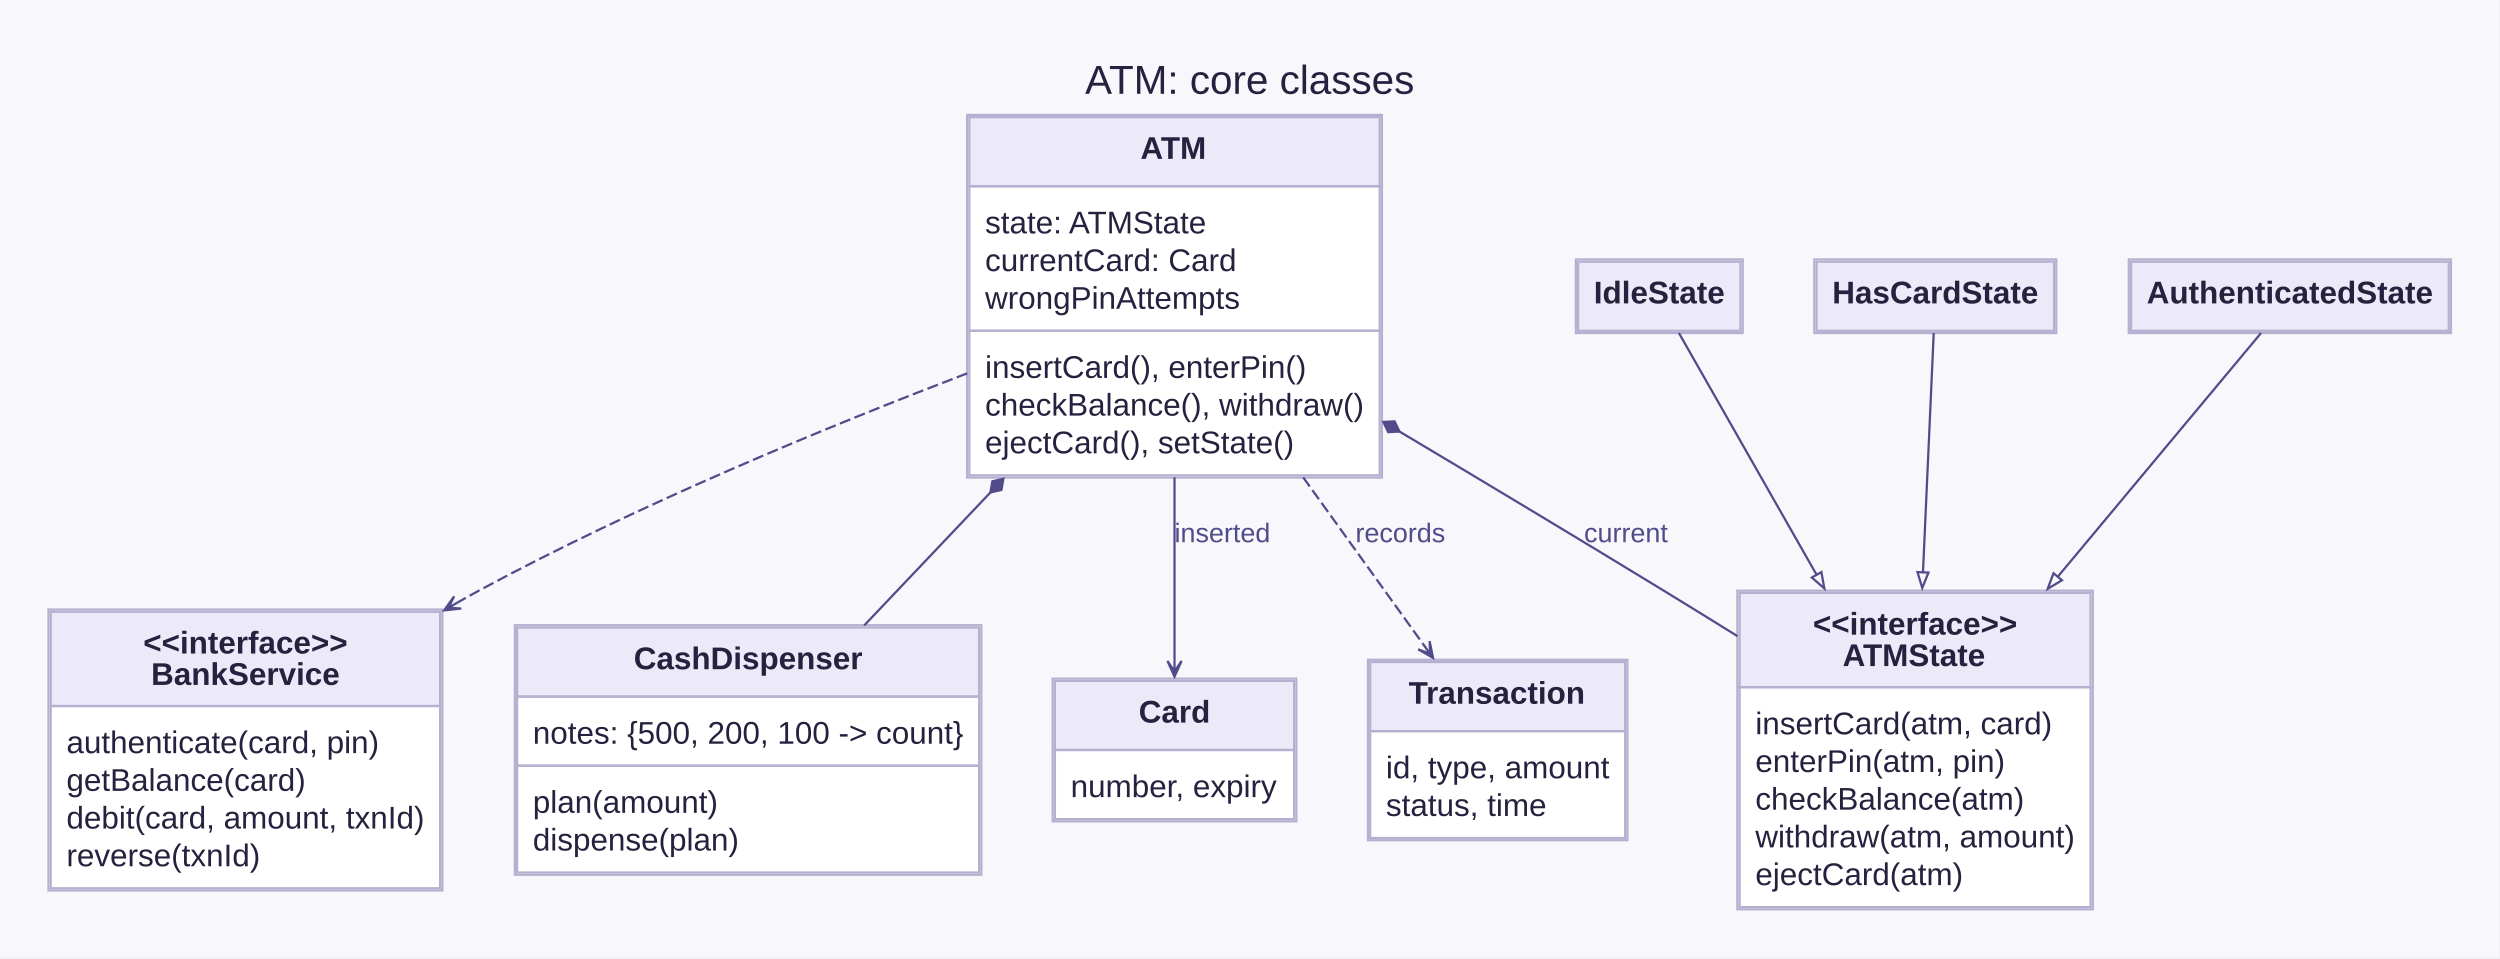
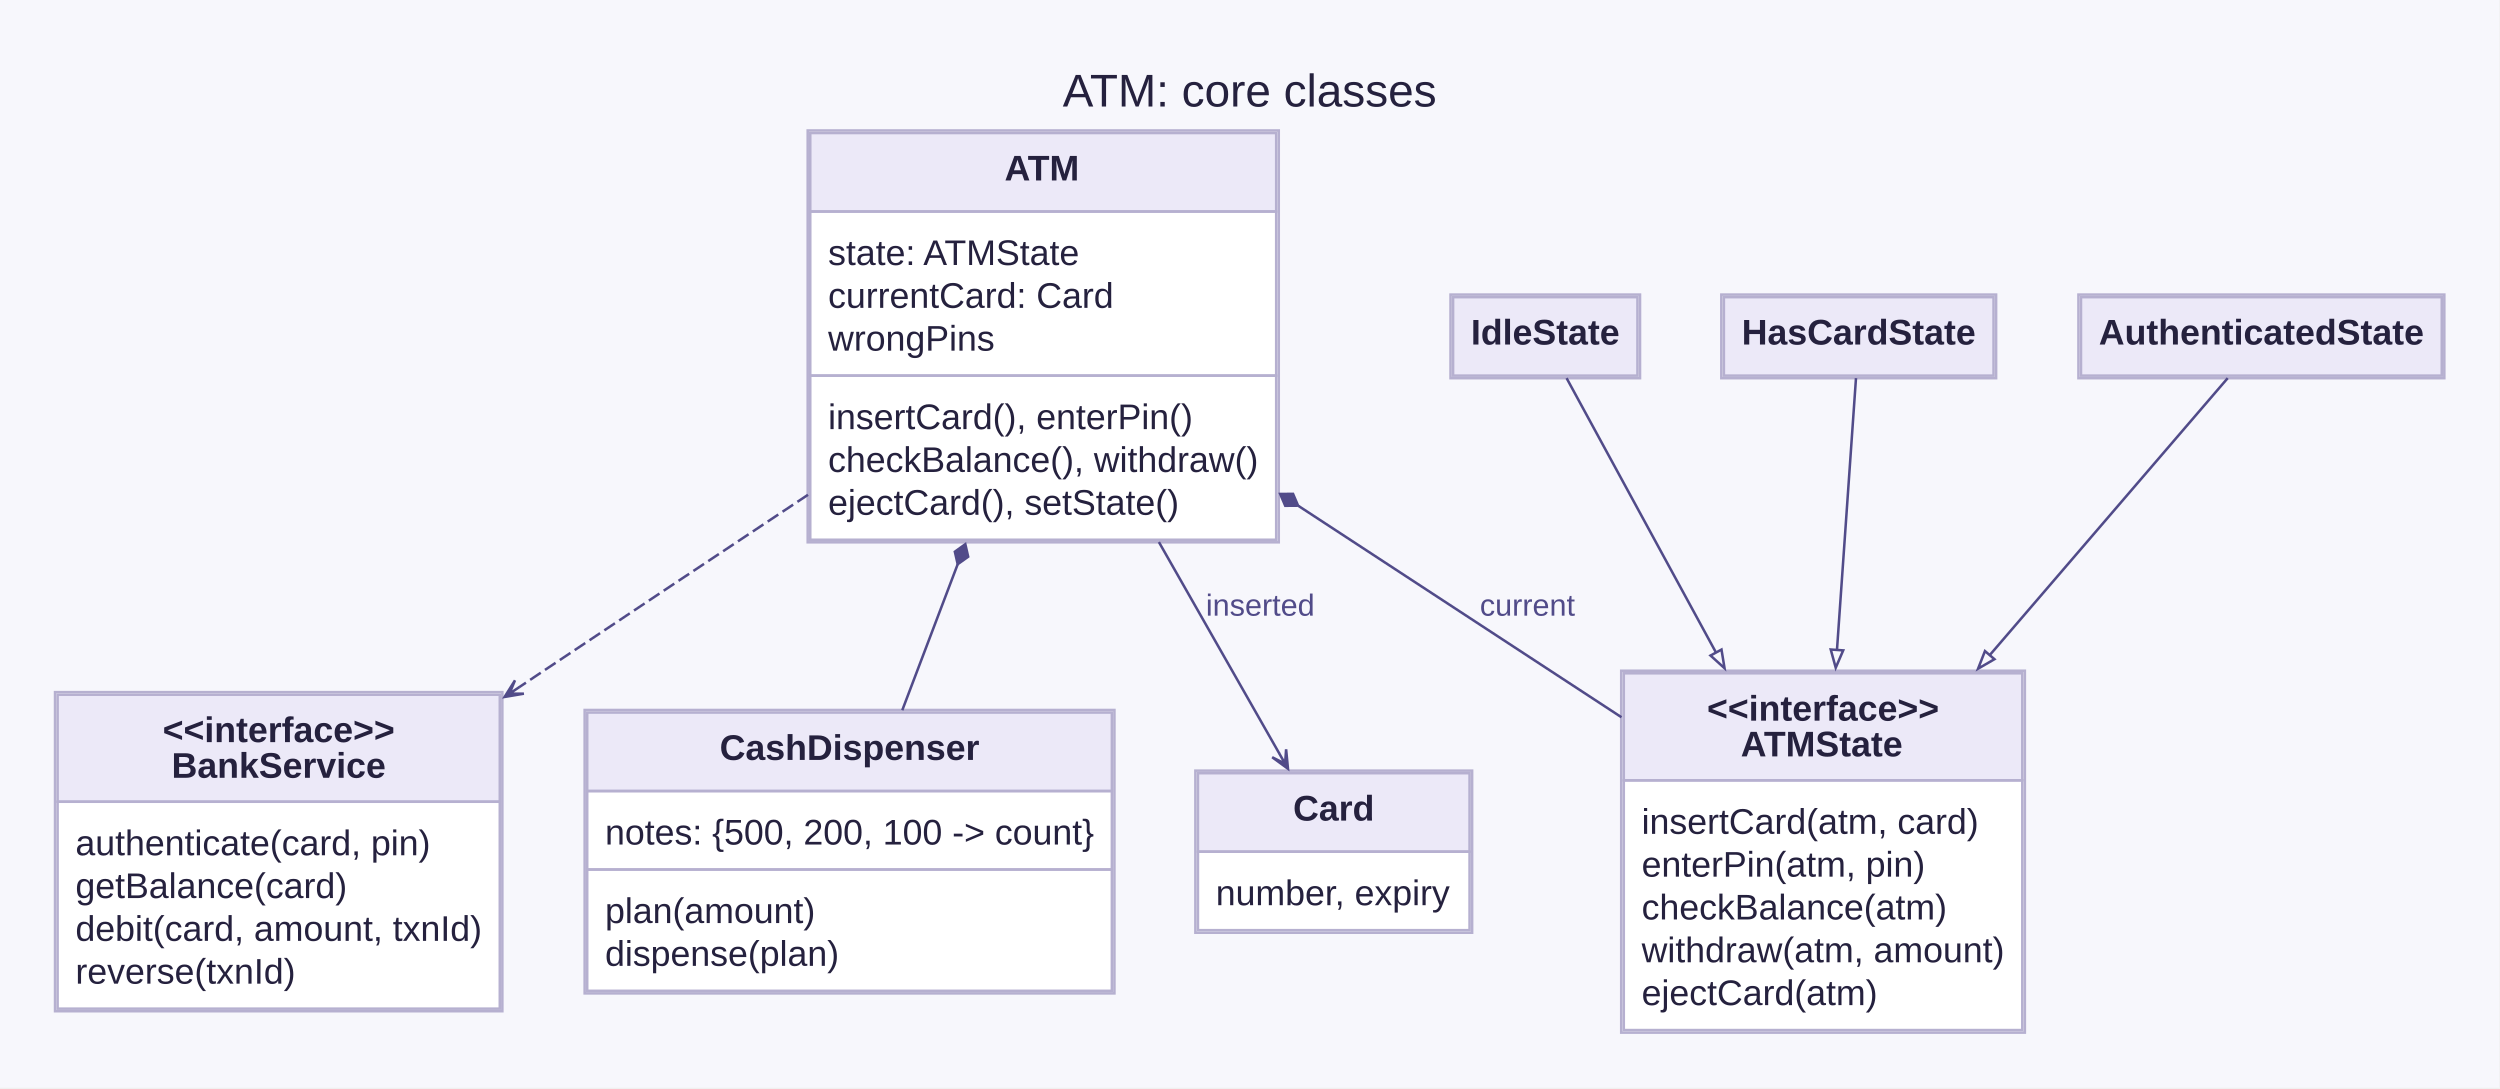
- <svg xmlns="http://www.w3.org/2000/svg" width="1114pt" height="427pt" viewBox="0.00 0.00 1114.00 427.00" role="img" aria-labelledby="lld-5-classes-title lld-5-classes-desc">
+ <svg xmlns="http://www.w3.org/2000/svg" width="981pt" height="427pt" viewBox="0.00 0.00 981.00 427.00" role="img" aria-labelledby="lld-5-classes-title lld-5-classes-desc">
  <g id="graph0" class="graph" transform="scale(1 1) rotate(0) translate(21.6 405.2)">
-     <polygon fill="#f7f7fc" stroke="none" points="-21.6,21.6 -21.6,-405.2 1092.15,-405.2 1092.15,21.6 -21.6,21.6" />
-     <text xml:space="preserve" text-anchor="middle" x="535.27" y="-363.4" font-family="Arial" font-size="18.00" fill="#25213e">ATM: core classes</text>
+     <polygon fill="#f7f7fc" stroke="none" points="-21.6,21.6 -21.6,-405.2 959.15,-405.2 959.15,21.6 -21.6,21.6" />
+     <text xml:space="preserve" text-anchor="middle" x="468.77" y="-363.4" font-family="Arial" font-size="18.00" fill="#25213e">ATM: core classes</text>
    <g id="node1" class="node">
-       <path fill="#b6b0d0" stroke="none" d="M582.18,-354C582.18,-354 421.34,-354 421.34,-354 415.34,-354 409.34,-348 409.34,-342 409.34,-342 409.34,-204.4 409.34,-204.4 409.34,-198.4 415.34,-192.4 421.34,-192.4 421.34,-192.4 582.18,-192.4 582.18,-192.4 588.18,-192.4 594.18,-198.4 594.18,-204.4 594.18,-204.4 594.18,-342 594.18,-342 594.18,-348 588.18,-354 582.18,-354" />
-       <polygon fill="#ffffff" stroke="none" points="409.34,-192.4 409.34,-354 594.18,-354 594.18,-192.4 409.34,-192.4" />
-       <polygon fill="none" stroke="#b6b0d0" points="409.34,-192.4 409.34,-354 594.18,-354 594.18,-192.4 409.34,-192.4" />
-       <polygon fill="#ece9f8" stroke="none" points="410.34,-322.2 410.34,-353 593.18,-353 593.18,-322.2 410.34,-322.2" />
-       <polygon fill="none" stroke="#b6b0d0" points="410.34,-322.2 410.34,-353 593.18,-353 593.18,-322.2 410.34,-322.2" />
-       <text xml:space="preserve" text-anchor="start" x="486.6" y="-334.4" font-family="Arial" font-weight="bold" font-size="14.00" fill="#25213e">ATM</text>
-       <polygon fill="none" stroke="#b6b0d0" points="410.34,-257.8 410.34,-322.2 593.18,-322.2 593.18,-257.8 410.34,-257.8" />
-       <text xml:space="preserve" text-anchor="start" x="417.34" y="-301.2" font-family="Arial" font-size="14.00" fill="#25213e">state: ATMState</text>
-       <text xml:space="preserve" text-anchor="start" x="417.34" y="-284.4" font-family="Arial" font-size="14.00" fill="#25213e">currentCard: Card</text>
-       <text xml:space="preserve" text-anchor="start" x="417.34" y="-267.6" font-family="Arial" font-size="14.00" fill="#25213e">wrongPinAttempts</text>
-       <polygon fill="none" stroke="#b6b0d0" points="410.34,-193.4 410.34,-257.8 593.18,-257.8 593.18,-193.4 410.34,-193.4" />
-       <text xml:space="preserve" text-anchor="start" x="417.34" y="-236.8" font-family="Arial" font-size="14.00" fill="#25213e">insertCard(), enterPin()</text>
-       <text xml:space="preserve" text-anchor="start" x="417.34" y="-220" font-family="Arial" font-size="14.00" fill="#25213e">checkBalance(), withdraw()</text>
-       <text xml:space="preserve" text-anchor="start" x="417.34" y="-203.2" font-family="Arial" font-size="14.00" fill="#25213e">ejectCard(), setState()</text>
+       <path fill="#b6b0d0" stroke="none" d="M468.18,-354C468.18,-354 307.34,-354 307.34,-354 301.34,-354 295.34,-348 295.34,-342 295.34,-342 295.34,-204.4 295.34,-204.4 295.34,-198.4 301.34,-192.4 307.34,-192.4 307.34,-192.4 468.18,-192.4 468.18,-192.4 474.18,-192.4 480.18,-198.4 480.18,-204.4 480.18,-204.4 480.18,-342 480.18,-342 480.18,-348 474.18,-354 468.18,-354" />
+       <polygon fill="#ffffff" stroke="none" points="295.34,-192.4 295.34,-354 480.18,-354 480.18,-192.4 295.34,-192.4" />
+       <polygon fill="none" stroke="#b6b0d0" points="295.34,-192.4 295.34,-354 480.18,-354 480.18,-192.4 295.34,-192.4" />
+       <polygon fill="#ece9f8" stroke="none" points="296.34,-322.2 296.34,-353 479.18,-353 479.18,-322.2 296.34,-322.2" />
+       <polygon fill="none" stroke="#b6b0d0" points="296.34,-322.2 296.34,-353 479.18,-353 479.18,-322.2 296.34,-322.2" />
+       <text xml:space="preserve" text-anchor="start" x="372.6" y="-334.4" font-family="Arial" font-weight="bold" font-size="14.00" fill="#25213e">ATM</text>
+       <polygon fill="none" stroke="#b6b0d0" points="296.34,-257.8 296.34,-322.2 479.18,-322.2 479.18,-257.8 296.34,-257.8" />
+       <text xml:space="preserve" text-anchor="start" x="303.34" y="-301.2" font-family="Arial" font-size="14.00" fill="#25213e">state: ATMState</text>
+       <text xml:space="preserve" text-anchor="start" x="303.34" y="-284.4" font-family="Arial" font-size="14.00" fill="#25213e">currentCard: Card</text>
+       <text xml:space="preserve" text-anchor="start" x="303.34" y="-267.6" font-family="Arial" font-size="14.00" fill="#25213e">wrongPins</text>
+       <polygon fill="none" stroke="#b6b0d0" points="296.34,-193.4 296.34,-257.8 479.18,-257.8 479.18,-193.4 296.34,-193.4" />
+       <text xml:space="preserve" text-anchor="start" x="303.34" y="-236.8" font-family="Arial" font-size="14.00" fill="#25213e">insertCard(), enterPin()</text>
+       <text xml:space="preserve" text-anchor="start" x="303.34" y="-220" font-family="Arial" font-size="14.00" fill="#25213e">checkBalance(), withdraw()</text>
+       <text xml:space="preserve" text-anchor="start" x="303.34" y="-203.2" font-family="Arial" font-size="14.00" fill="#25213e">ejectCard(), setState()</text>
    </g>
    <g id="node2" class="node">
-       <path fill="#b6b0d0" stroke="none" d="M898.95,-142C898.95,-142 764.57,-142 764.57,-142 758.57,-142 752.57,-136 752.57,-130 752.57,-130 752.57,-12 752.57,-12 752.57,-6 758.57,0 764.57,0 764.57,0 898.95,0 898.95,0 904.95,0 910.95,-6 910.95,-12 910.95,-12 910.95,-130 910.95,-130 910.95,-136 904.95,-142 898.95,-142" />
-       <polygon fill="#ffffff" stroke="none" points="752.57,0 752.57,-142 910.95,-142 910.95,0 752.57,0" />
-       <polygon fill="none" stroke="#b6b0d0" points="752.57,0 752.57,-142 910.95,-142 910.95,0 752.57,0" />
-       <polygon fill="#ece9f8" stroke="none" points="753.57,-99 753.57,-141 909.95,-141 909.95,-99 753.57,-99" />
-       <polygon fill="none" stroke="#b6b0d0" points="753.57,-99 753.57,-141 909.95,-141 909.95,-99 753.57,-99" />
-       <text xml:space="preserve" text-anchor="start" x="786.23" y="-122.4" font-family="Arial" font-weight="bold" font-size="14.00" fill="#25213e">&lt;&lt;interface&gt;&gt;</text>
-       <text xml:space="preserve" text-anchor="start" x="799.48" y="-108.4" font-family="Arial" font-weight="bold" font-size="14.00" fill="#25213e">ATMState</text>
-       <polygon fill="none" stroke="#b6b0d0" points="753.57,-1 753.57,-99 909.95,-99 909.95,-1 753.57,-1" />
-       <text xml:space="preserve" text-anchor="start" x="760.57" y="-78" font-family="Arial" font-size="14.00" fill="#25213e">insertCard(atm, card)</text>
-       <text xml:space="preserve" text-anchor="start" x="760.57" y="-61.2" font-family="Arial" font-size="14.00" fill="#25213e">enterPin(atm, pin)</text>
-       <text xml:space="preserve" text-anchor="start" x="760.57" y="-44.4" font-family="Arial" font-size="14.00" fill="#25213e">checkBalance(atm)</text>
-       <text xml:space="preserve" text-anchor="start" x="760.57" y="-27.6" font-family="Arial" font-size="14.00" fill="#25213e">withdraw(atm, amount)</text>
-       <text xml:space="preserve" text-anchor="start" x="760.57" y="-10.8" font-family="Arial" font-size="14.00" fill="#25213e">ejectCard(atm)</text>
+       <path fill="#b6b0d0" stroke="none" d="M760.95,-142C760.95,-142 626.57,-142 626.57,-142 620.57,-142 614.57,-136 614.57,-130 614.57,-130 614.57,-12 614.57,-12 614.57,-6 620.57,0 626.57,0 626.57,0 760.95,0 760.95,0 766.95,0 772.95,-6 772.95,-12 772.95,-12 772.95,-130 772.95,-130 772.95,-136 766.95,-142 760.95,-142" />
+       <polygon fill="#ffffff" stroke="none" points="614.57,0 614.57,-142 772.95,-142 772.95,0 614.57,0" />
+       <polygon fill="none" stroke="#b6b0d0" points="614.57,0 614.57,-142 772.95,-142 772.95,0 614.57,0" />
+       <polygon fill="#ece9f8" stroke="none" points="615.57,-99 615.57,-141 771.95,-141 771.95,-99 615.57,-99" />
+       <polygon fill="none" stroke="#b6b0d0" points="615.57,-99 615.57,-141 771.95,-141 771.95,-99 615.57,-99" />
+       <text xml:space="preserve" text-anchor="start" x="648.23" y="-122.4" font-family="Arial" font-weight="bold" font-size="14.00" fill="#25213e">&lt;&lt;interface&gt;&gt;</text>
+       <text xml:space="preserve" text-anchor="start" x="661.48" y="-108.4" font-family="Arial" font-weight="bold" font-size="14.00" fill="#25213e">ATMState</text>
+       <polygon fill="none" stroke="#b6b0d0" points="615.57,-1 615.57,-99 771.95,-99 771.95,-1 615.57,-1" />
+       <text xml:space="preserve" text-anchor="start" x="622.57" y="-78" font-family="Arial" font-size="14.00" fill="#25213e">insertCard(atm, card)</text>
+       <text xml:space="preserve" text-anchor="start" x="622.57" y="-61.2" font-family="Arial" font-size="14.00" fill="#25213e">enterPin(atm, pin)</text>
+       <text xml:space="preserve" text-anchor="start" x="622.57" y="-44.4" font-family="Arial" font-size="14.00" fill="#25213e">checkBalance(atm)</text>
+       <text xml:space="preserve" text-anchor="start" x="622.57" y="-27.6" font-family="Arial" font-size="14.00" fill="#25213e">withdraw(atm, amount)</text>
+       <text xml:space="preserve" text-anchor="start" x="622.57" y="-10.8" font-family="Arial" font-size="14.00" fill="#25213e">ejectCard(atm)</text>
    </g>
    <g id="edge1" class="edge">
-       <path fill="none" stroke="#514b89" d="M601.87,-212.99C638.99,-190.87 681.39,-165.44 719.76,-142 730.43,-135.48 741.62,-128.57 752.65,-121.72" />
-       <polygon fill="#514b89" stroke="#514b89" points="602.02,-212.9 599.84,-217.45 594.8,-217.19 596.98,-212.64 602.02,-212.9" />
-       <text xml:space="preserve" text-anchor="middle" x="702.92" y="-163.6" font-family="Arial" font-size="12.00" fill="#514b89">current</text>
+       <path fill="none" stroke="#514b89" d="M487.87,-206.71C529.01,-179.79 575.98,-149.06 614.66,-123.75" />
+       <polygon fill="#514b89" stroke="#514b89" points="487.77,-206.77 485.79,-211.41 480.74,-211.37 482.72,-206.73 487.77,-206.77" />
+       <text xml:space="preserve" text-anchor="middle" x="577.76" y="-163.6" font-family="Arial" font-size="12.00" fill="#514b89">current</text>
    </g>
    <g id="node6" class="node">
      <path fill="#b6b0d0" stroke="none" d="M163.52,-133.6C163.52,-133.6 12,-133.6 12,-133.6 6,-133.6 0,-127.6 0,-121.6 0,-121.6 0,-20.4 0,-20.4 0,-14.4 6,-8.4 12,-8.4 12,-8.4 163.52,-8.4 163.52,-8.4 169.52,-8.4 175.52,-14.4 175.52,-20.4 175.52,-20.4 175.52,-121.6 175.52,-121.6 175.52,-127.6 169.52,-133.6 163.52,-133.6" />
      <polygon fill="#ffffff" stroke="none" points="0,-8.4 0,-133.6 175.52,-133.6 175.52,-8.4 0,-8.4" />
      <polygon fill="none" stroke="#b6b0d0" points="0,-8.4 0,-133.6 175.52,-133.6 175.52,-8.4 0,-8.4" />
      <polygon fill="#ece9f8" stroke="none" points="1,-90.6 1,-132.6 174.52,-132.6 174.52,-90.6 1,-90.6" />
      <polygon fill="none" stroke="#b6b0d0" points="1,-90.6 1,-132.6 174.52,-132.6 174.52,-90.6 1,-90.6" />
      <text xml:space="preserve" text-anchor="start" x="42.23" y="-114" font-family="Arial" font-weight="bold" font-size="14.00" fill="#25213e">&lt;&lt;interface&gt;&gt;</text>
      <text xml:space="preserve" text-anchor="start" x="45.73" y="-100" font-family="Arial" font-weight="bold" font-size="14.00" fill="#25213e">BankService</text>
      <polygon fill="none" stroke="#b6b0d0" points="1,-9.4 1,-90.6 174.52,-90.6 174.52,-9.4 1,-9.4" />
      <text xml:space="preserve" text-anchor="start" x="8" y="-69.6" font-family="Arial" font-size="14.00" fill="#25213e">authenticate(card, pin)</text>
      <text xml:space="preserve" text-anchor="start" x="8" y="-52.8" font-family="Arial" font-size="14.00" fill="#25213e">getBalance(card)</text>
      <text xml:space="preserve" text-anchor="start" x="8" y="-36" font-family="Arial" font-size="14.00" fill="#25213e">debit(card, amount, txnId)</text>
      <text xml:space="preserve" text-anchor="start" x="8" y="-19.2" font-family="Arial" font-size="14.00" fill="#25213e">reverse(txnId)</text>
    </g>
    <g id="edge6" class="edge">
-       <path fill="none" stroke="#514b89" stroke-dasharray="5,2" d="M409.39,-238.84C346.58,-214.86 262.39,-180.13 191.76,-142 188.61,-140.3 185.43,-138.52 182.24,-136.69" />
-       <polygon fill="#514b89" stroke="#514b89" points="176.3,-133.22 183.93,-134.04 178.27,-134.38 182.35,-136.76 182.35,-136.76 182.35,-136.76 178.27,-134.38 180.76,-139.48 176.3,-133.22" />
+       <path fill="none" stroke="#514b89" stroke-dasharray="5,2" d="M295.46,-211.05C262.68,-189.29 225.55,-164.59 191.76,-142 188.59,-139.88 185.37,-137.72 182.12,-135.54" />
+       <polygon fill="#514b89" stroke="#514b89" points="176.41,-131.72 183.98,-133 178.31,-132.99 182.23,-135.62 182.23,-135.62 182.23,-135.62 178.31,-132.99 180.48,-138.24 176.41,-131.72" />
    </g>
    <g id="node7" class="node">
      <path fill="#b6b0d0" stroke="none" d="M403.7,-126.6C403.7,-126.6 219.82,-126.6 219.82,-126.6 213.82,-126.6 207.82,-120.6 207.82,-114.6 207.82,-114.6 207.82,-27.4 207.82,-27.4 207.82,-21.4 213.82,-15.4 219.82,-15.4 219.82,-15.4 403.7,-15.4 403.7,-15.4 409.7,-15.4 415.7,-21.4 415.7,-27.4 415.7,-27.4 415.7,-114.6 415.7,-114.6 415.7,-120.6 409.7,-126.6 403.7,-126.6" />
      <polygon fill="#ffffff" stroke="none" points="207.82,-15.4 207.82,-126.6 415.7,-126.6 415.7,-15.4 207.82,-15.4" />
      <polygon fill="none" stroke="#b6b0d0" points="207.82,-15.4 207.82,-126.6 415.7,-126.6 415.7,-15.4 207.82,-15.4" />
      <polygon fill="#ece9f8" stroke="none" points="208.82,-94.8 208.82,-125.6 414.7,-125.6 414.7,-94.8 208.82,-94.8" />
      <polygon fill="none" stroke="#b6b0d0" points="208.82,-94.8 208.82,-125.6 414.7,-125.6 414.7,-94.8 208.82,-94.8" />
      <text xml:space="preserve" text-anchor="start" x="260.8" y="-107" font-family="Arial" font-weight="bold" font-size="14.00" fill="#25213e">CashDispenser</text>
      <polygon fill="none" stroke="#b6b0d0" points="208.82,-64 208.82,-94.8 414.7,-94.8 414.7,-64 208.82,-64" />
      <text xml:space="preserve" text-anchor="start" x="215.82" y="-73.8" font-family="Arial" font-size="14.00" fill="#25213e">notes: {500, 200, 100 -&gt; count}</text>
      <polygon fill="none" stroke="#b6b0d0" points="208.82,-16.4 208.82,-64 414.7,-64 414.7,-16.4 208.82,-16.4" />
      <text xml:space="preserve" text-anchor="start" x="215.82" y="-43" font-family="Arial" font-size="14.00" fill="#25213e">plan(amount)</text>
      <text xml:space="preserve" text-anchor="start" x="215.82" y="-26.2" font-family="Arial" font-size="14.00" fill="#25213e">dispense(plan)</text>
    </g>
    <g id="edge5" class="edge">
-       <path fill="none" stroke="#514b89" d="M419.69,-185.72C400.61,-165.62 380.83,-144.77 363.49,-126.51" />
-       <polygon fill="#514b89" stroke="#514b89" points="419.72,-185.75 424.64,-186.87 425.5,-191.85 420.58,-190.73 419.72,-185.75" />
+       <path fill="none" stroke="#514b89" d="M354.23,-183.88C346.82,-164.35 339.18,-144.22 332.45,-126.51" />
+       <polygon fill="#514b89" stroke="#514b89" points="354.2,-183.8 358.31,-186.74 357.19,-191.66 353.08,-188.72 354.2,-183.8" />
    </g>
    <g id="node8" class="node">
      <path fill="#b6b0d0" stroke="none" d="M544.06,-102.8C544.06,-102.8 459.47,-102.8 459.47,-102.8 453.47,-102.8 447.47,-96.8 447.47,-90.8 447.47,-90.8 447.47,-51.2 447.47,-51.2 447.47,-45.2 453.47,-39.2 459.47,-39.2 459.47,-39.2 544.06,-39.2 544.06,-39.2 550.06,-39.2 556.06,-45.2 556.06,-51.2 556.06,-51.2 556.06,-90.8 556.06,-90.8 556.06,-96.8 550.06,-102.8 544.06,-102.8" />
      <polygon fill="#ffffff" stroke="none" points="447.47,-39.2 447.47,-102.8 556.06,-102.8 556.06,-39.2 447.47,-39.2" />
      <polygon fill="none" stroke="#b6b0d0" points="447.47,-39.2 447.47,-102.8 556.06,-102.8 556.06,-39.2 447.47,-39.2" />
      <polygon fill="#ece9f8" stroke="none" points="448.47,-71 448.47,-101.8 555.06,-101.8 555.06,-71 448.47,-71" />
      <polygon fill="none" stroke="#b6b0d0" points="448.47,-71 448.47,-101.8 555.06,-101.8 555.06,-71 448.47,-71" />
      <text xml:space="preserve" text-anchor="start" x="485.81" y="-83.2" font-family="Arial" font-weight="bold" font-size="14.00" fill="#25213e">Card</text>
      <polygon fill="none" stroke="#b6b0d0" points="448.47,-40.2 448.47,-71 555.06,-71 555.06,-40.2 448.47,-40.2" />
      <text xml:space="preserve" text-anchor="start" x="455.47" y="-50" font-family="Arial" font-size="14.00" fill="#25213e">number, expiry</text>
    </g>
    <g id="edge7" class="edge">
-       <path fill="none" stroke="#514b89" d="M501.76,-192.5C501.76,-164.34 501.76,-133.92 501.76,-110.7" />
-       <polygon fill="#514b89" stroke="#514b89" points="501.76,-103.7 504.91,-110.7 501.76,-105.98 501.76,-110.7 501.76,-110.7 501.76,-110.7 501.76,-105.98 498.61,-110.7 501.76,-103.7" />
-       <text xml:space="preserve" text-anchor="middle" x="523.11" y="-163.6" font-family="Arial" font-size="12.00" fill="#514b89">inserted</text>
-     </g>
-     <g id="node9" class="node">
-       <path fill="#b6b0d0" stroke="none" d="M691.57,-111.2C691.57,-111.2 599.96,-111.2 599.96,-111.2 593.96,-111.2 587.96,-105.2 587.96,-99.2 587.96,-99.2 587.96,-42.8 587.96,-42.8 587.96,-36.8 593.96,-30.8 599.96,-30.8 599.96,-30.8 691.57,-30.8 691.57,-30.8 697.57,-30.8 703.57,-36.8 703.57,-42.8 703.57,-42.8 703.57,-99.2 703.57,-99.2 703.57,-105.2 697.57,-111.2 691.57,-111.2" />
-       <polygon fill="#ffffff" stroke="none" points="587.96,-30.8 587.96,-111.2 703.57,-111.2 703.57,-30.8 587.96,-30.8" />
-       <polygon fill="none" stroke="#b6b0d0" points="587.96,-30.8 587.96,-111.2 703.57,-111.2 703.57,-30.8 587.96,-30.8" />
-       <polygon fill="#ece9f8" stroke="none" points="588.96,-79.4 588.96,-110.2 702.57,-110.2 702.57,-79.4 588.96,-79.4" />
-       <polygon fill="none" stroke="#b6b0d0" points="588.96,-79.4 588.96,-110.2 702.57,-110.2 702.57,-79.4 588.96,-79.4" />
-       <text xml:space="preserve" text-anchor="start" x="606.09" y="-91.6" font-family="Arial" font-weight="bold" font-size="14.00" fill="#25213e">Transaction</text>
-       <polygon fill="none" stroke="#b6b0d0" points="588.96,-31.8 588.96,-79.4 702.57,-79.4 702.57,-31.8 588.96,-31.8" />
-       <text xml:space="preserve" text-anchor="start" x="595.96" y="-58.4" font-family="Arial" font-size="14.00" fill="#25213e">id, type, amount</text>
-       <text xml:space="preserve" text-anchor="start" x="595.96" y="-41.6" font-family="Arial" font-size="14.00" fill="#25213e">status, time</text>
-     </g>
-     <g id="edge8" class="edge">
-       <path fill="none" stroke="#514b89" stroke-dasharray="5,2" d="M559.09,-192.5C577.43,-166.99 597.11,-139.64 613.07,-117.46" />
-       <polygon fill="#514b89" stroke="#514b89" points="616.97,-112.03 615.44,-119.55 615.63,-113.88 612.88,-117.72 612.88,-117.72 612.88,-117.72 615.63,-113.88 610.32,-115.88 616.97,-112.03" />
-       <text xml:space="preserve" text-anchor="middle" x="602.39" y="-163.6" font-family="Arial" font-size="12.00" fill="#514b89">records</text>
+       <path fill="none" stroke="#514b89" d="M433.15,-192.5C449.46,-163.84 467.11,-132.86 480.42,-109.48" />
+       <polygon fill="#514b89" stroke="#514b89" points="483.8,-103.54 483.07,-111.18 482.67,-105.52 480.34,-109.62 480.34,-109.62 480.34,-109.62 482.67,-105.52 477.6,-108.07 483.8,-103.54" />
+       <text xml:space="preserve" text-anchor="middle" x="472.93" y="-163.6" font-family="Arial" font-size="12.00" fill="#514b89">inserted</text>
    </g>
    <g id="node3" class="node">
-       <path fill="#b6b0d0" stroke="none" d="M744,-289.6C744,-289.6 691.52,-289.6 691.52,-289.6 686.05,-289.6 680.59,-284.13 680.59,-278.67 680.59,-278.67 680.59,-267.73 680.59,-267.73 680.59,-262.27 686.05,-256.8 691.52,-256.8 691.52,-256.8 744,-256.8 744,-256.8 749.47,-256.8 754.94,-262.27 754.94,-267.73 754.94,-267.73 754.94,-278.67 754.94,-278.67 754.94,-284.13 749.47,-289.6 744,-289.6" />
-       <polygon fill="#ffffff" stroke="none" points="680.59,-256.8 680.59,-289.6 754.94,-289.6 754.94,-256.8 680.59,-256.8" />
-       <polygon fill="none" stroke="#b6b0d0" points="680.59,-256.8 680.59,-289.6 754.94,-289.6 754.94,-256.8 680.59,-256.8" />
-       <polygon fill="#ece9f8" stroke="none" points="681.59,-257.8 681.59,-288.6 753.94,-288.6 753.94,-257.8 681.59,-257.8" />
-       <polygon fill="none" stroke="#b6b0d0" points="681.59,-257.8 681.59,-288.6 753.94,-288.6 753.94,-257.8 681.59,-257.8" />
-       <text xml:space="preserve" text-anchor="start" x="688.59" y="-270" font-family="Arial" font-weight="bold" font-size="14.00" fill="#25213e">IdleState</text>
+       <path fill="#b6b0d0" stroke="none" d="M611,-289.6C611,-289.6 558.52,-289.6 558.52,-289.6 553.05,-289.6 547.59,-284.13 547.59,-278.67 547.59,-278.67 547.59,-267.73 547.59,-267.73 547.59,-262.27 553.05,-256.8 558.52,-256.8 558.52,-256.8 611,-256.8 611,-256.8 616.47,-256.8 621.94,-262.27 621.94,-267.73 621.94,-267.73 621.94,-278.67 621.94,-278.67 621.94,-284.13 616.47,-289.6 611,-289.6" />
+       <polygon fill="#ffffff" stroke="none" points="547.59,-256.8 547.59,-289.6 621.94,-289.6 621.94,-256.8 547.59,-256.8" />
+       <polygon fill="none" stroke="#b6b0d0" points="547.59,-256.8 547.59,-289.6 621.94,-289.6 621.94,-256.8 547.59,-256.8" />
+       <polygon fill="#ece9f8" stroke="none" points="548.59,-257.8 548.59,-288.6 620.94,-288.6 620.94,-257.8 548.59,-257.8" />
+       <polygon fill="none" stroke="#b6b0d0" points="548.59,-257.8 548.59,-288.6 620.94,-288.6 620.94,-257.8 548.59,-257.8" />
+       <text xml:space="preserve" text-anchor="start" x="555.59" y="-270" font-family="Arial" font-weight="bold" font-size="14.00" fill="#25213e">IdleState</text>
    </g>
    <g id="edge2" class="edge">
-       <path fill="none" stroke="#514b89" d="M726.52,-256.82C739.62,-233.81 765.23,-188.85 787.9,-149.03" />
-       <polygon fill="none" stroke="#514b89" points="790.01,-150.28 791.34,-142.98 785.75,-147.85 790.01,-150.28" />
+       <path fill="none" stroke="#514b89" d="M593.13,-256.82C605.66,-233.81 630.14,-188.85 651.82,-149.03" />
+       <polygon fill="none" stroke="#514b89" points="653.91,-150.31 655.11,-142.99 649.61,-147.97 653.91,-150.31" />
    </g>
    <g id="node4" class="node">
-       <path fill="#b6b0d0" stroke="none" d="M883.74,-289.6C883.74,-289.6 797.79,-289.6 797.79,-289.6 792.32,-289.6 786.85,-284.13 786.85,-278.67 786.85,-278.67 786.85,-267.73 786.85,-267.73 786.85,-262.27 792.32,-256.8 797.79,-256.8 797.79,-256.8 883.74,-256.8 883.74,-256.8 889.2,-256.8 894.67,-262.27 894.67,-267.73 894.67,-267.73 894.67,-278.67 894.67,-278.67 894.67,-284.13 889.2,-289.6 883.74,-289.6" />
-       <polygon fill="#ffffff" stroke="none" points="786.85,-256.8 786.85,-289.6 894.67,-289.6 894.67,-256.8 786.85,-256.8" />
-       <polygon fill="none" stroke="#b6b0d0" points="786.85,-256.8 786.85,-289.6 894.67,-289.6 894.67,-256.8 786.85,-256.8" />
-       <polygon fill="#ece9f8" stroke="none" points="787.85,-257.8 787.85,-288.6 893.67,-288.6 893.67,-257.8 787.85,-257.8" />
-       <polygon fill="none" stroke="#b6b0d0" points="787.85,-257.8 787.85,-288.6 893.67,-288.6 893.67,-257.8 787.85,-257.8" />
-       <text xml:space="preserve" text-anchor="start" x="794.85" y="-270" font-family="Arial" font-weight="bold" font-size="14.00" fill="#25213e">HasCardState</text>
+       <path fill="#b6b0d0" stroke="none" d="M750.74,-289.6C750.74,-289.6 664.79,-289.6 664.79,-289.6 659.32,-289.6 653.85,-284.13 653.85,-278.67 653.85,-278.67 653.85,-267.73 653.85,-267.73 653.85,-262.27 659.32,-256.8 664.79,-256.8 664.79,-256.8 750.74,-256.8 750.74,-256.8 756.2,-256.8 761.67,-262.27 761.67,-267.73 761.67,-267.73 761.67,-278.67 761.67,-278.67 761.67,-284.13 756.2,-289.6 750.74,-289.6" />
+       <polygon fill="#ffffff" stroke="none" points="653.85,-256.8 653.85,-289.6 761.67,-289.6 761.67,-256.8 653.85,-256.8" />
+       <polygon fill="none" stroke="#b6b0d0" points="653.85,-256.8 653.85,-289.6 761.67,-289.6 761.67,-256.8 653.85,-256.8" />
+       <polygon fill="#ece9f8" stroke="none" points="654.85,-257.8 654.85,-288.6 760.67,-288.6 760.67,-257.8 654.85,-257.8" />
+       <polygon fill="none" stroke="#b6b0d0" points="654.85,-257.8 654.85,-288.6 760.67,-288.6 760.67,-257.8 654.85,-257.8" />
+       <text xml:space="preserve" text-anchor="start" x="661.85" y="-270" font-family="Arial" font-weight="bold" font-size="14.00" fill="#25213e">HasCardState</text>
    </g>
    <g id="edge3" class="edge">
-       <path fill="none" stroke="#514b89" d="M840.07,-256.82C839.04,-234 837.05,-189.59 835.27,-150.03" />
-       <polygon fill="none" stroke="#514b89" points="837.72,-150.06 834.96,-143.18 832.83,-150.28 837.72,-150.06" />
+       <path fill="none" stroke="#514b89" d="M706.69,-256.82C705.09,-234 701.98,-189.59 699.22,-150.03" />
+       <polygon fill="none" stroke="#514b89" points="701.67,-149.99 698.74,-143.18 696.78,-150.33 701.67,-149.99" />
    </g>
    <g id="node5" class="node">
-       <path fill="#b6b0d0" stroke="none" d="M1059.61,-289.6C1059.61,-289.6 937.91,-289.6 937.91,-289.6 932.44,-289.6 926.98,-284.13 926.98,-278.67 926.98,-278.67 926.98,-267.73 926.98,-267.73 926.98,-262.27 932.44,-256.8 937.91,-256.8 937.91,-256.8 1059.61,-256.8 1059.61,-256.8 1065.08,-256.8 1070.55,-262.27 1070.55,-267.73 1070.55,-267.73 1070.55,-278.67 1070.55,-278.67 1070.55,-284.13 1065.08,-289.6 1059.61,-289.6" />
-       <polygon fill="#ffffff" stroke="none" points="926.98,-256.8 926.98,-289.6 1070.55,-289.6 1070.55,-256.8 926.98,-256.8" />
-       <polygon fill="none" stroke="#b6b0d0" points="926.98,-256.8 926.98,-289.6 1070.55,-289.6 1070.55,-256.8 926.98,-256.8" />
-       <polygon fill="#ece9f8" stroke="none" points="927.98,-257.8 927.98,-288.6 1069.55,-288.6 1069.55,-257.8 927.98,-257.8" />
-       <polygon fill="none" stroke="#b6b0d0" points="927.98,-257.8 927.98,-288.6 1069.55,-288.6 1069.55,-257.8 927.98,-257.8" />
-       <text xml:space="preserve" text-anchor="start" x="934.98" y="-270" font-family="Arial" font-weight="bold" font-size="14.00" fill="#25213e">AuthenticatedState</text>
+       <path fill="#b6b0d0" stroke="none" d="M926.61,-289.6C926.61,-289.6 804.91,-289.6 804.91,-289.6 799.44,-289.6 793.98,-284.13 793.98,-278.67 793.98,-278.67 793.98,-267.73 793.98,-267.73 793.98,-262.27 799.44,-256.8 804.91,-256.8 804.91,-256.8 926.61,-256.8 926.61,-256.8 932.08,-256.8 937.55,-262.27 937.55,-267.73 937.55,-267.73 937.55,-278.67 937.55,-278.67 937.55,-284.13 932.08,-289.6 926.61,-289.6" />
+       <polygon fill="#ffffff" stroke="none" points="793.98,-256.8 793.98,-289.6 937.55,-289.6 937.55,-256.8 793.98,-256.8" />
+       <polygon fill="none" stroke="#b6b0d0" points="793.98,-256.8 793.98,-289.6 937.55,-289.6 937.55,-256.8 793.98,-256.8" />
+       <polygon fill="#ece9f8" stroke="none" points="794.98,-257.8 794.98,-288.6 936.55,-288.6 936.55,-257.8 794.98,-257.8" />
+       <polygon fill="none" stroke="#b6b0d0" points="794.98,-257.8 794.98,-288.6 936.55,-288.6 936.55,-257.8 794.98,-257.8" />
+       <text xml:space="preserve" text-anchor="start" x="801.98" y="-270" font-family="Arial" font-weight="bold" font-size="14.00" fill="#25213e">AuthenticatedState</text>
    </g>
    <g id="edge4" class="edge">
-       <path fill="none" stroke="#514b89" d="M985.93,-256.82C966.58,-233.62 928.61,-188.1 895.19,-148.04" />
-       <polygon fill="none" stroke="#514b89" points="897.21,-146.63 890.84,-142.83 893.45,-149.77 897.21,-146.63" />
+       <path fill="none" stroke="#514b89" d="M852.55,-256.82C832.61,-233.62 793.51,-188.1 759.09,-148.04" />
+       <polygon fill="none" stroke="#514b89" points="761.02,-146.53 754.6,-142.81 757.3,-149.72 761.02,-146.53" />
    </g>
  </g>
</svg>
